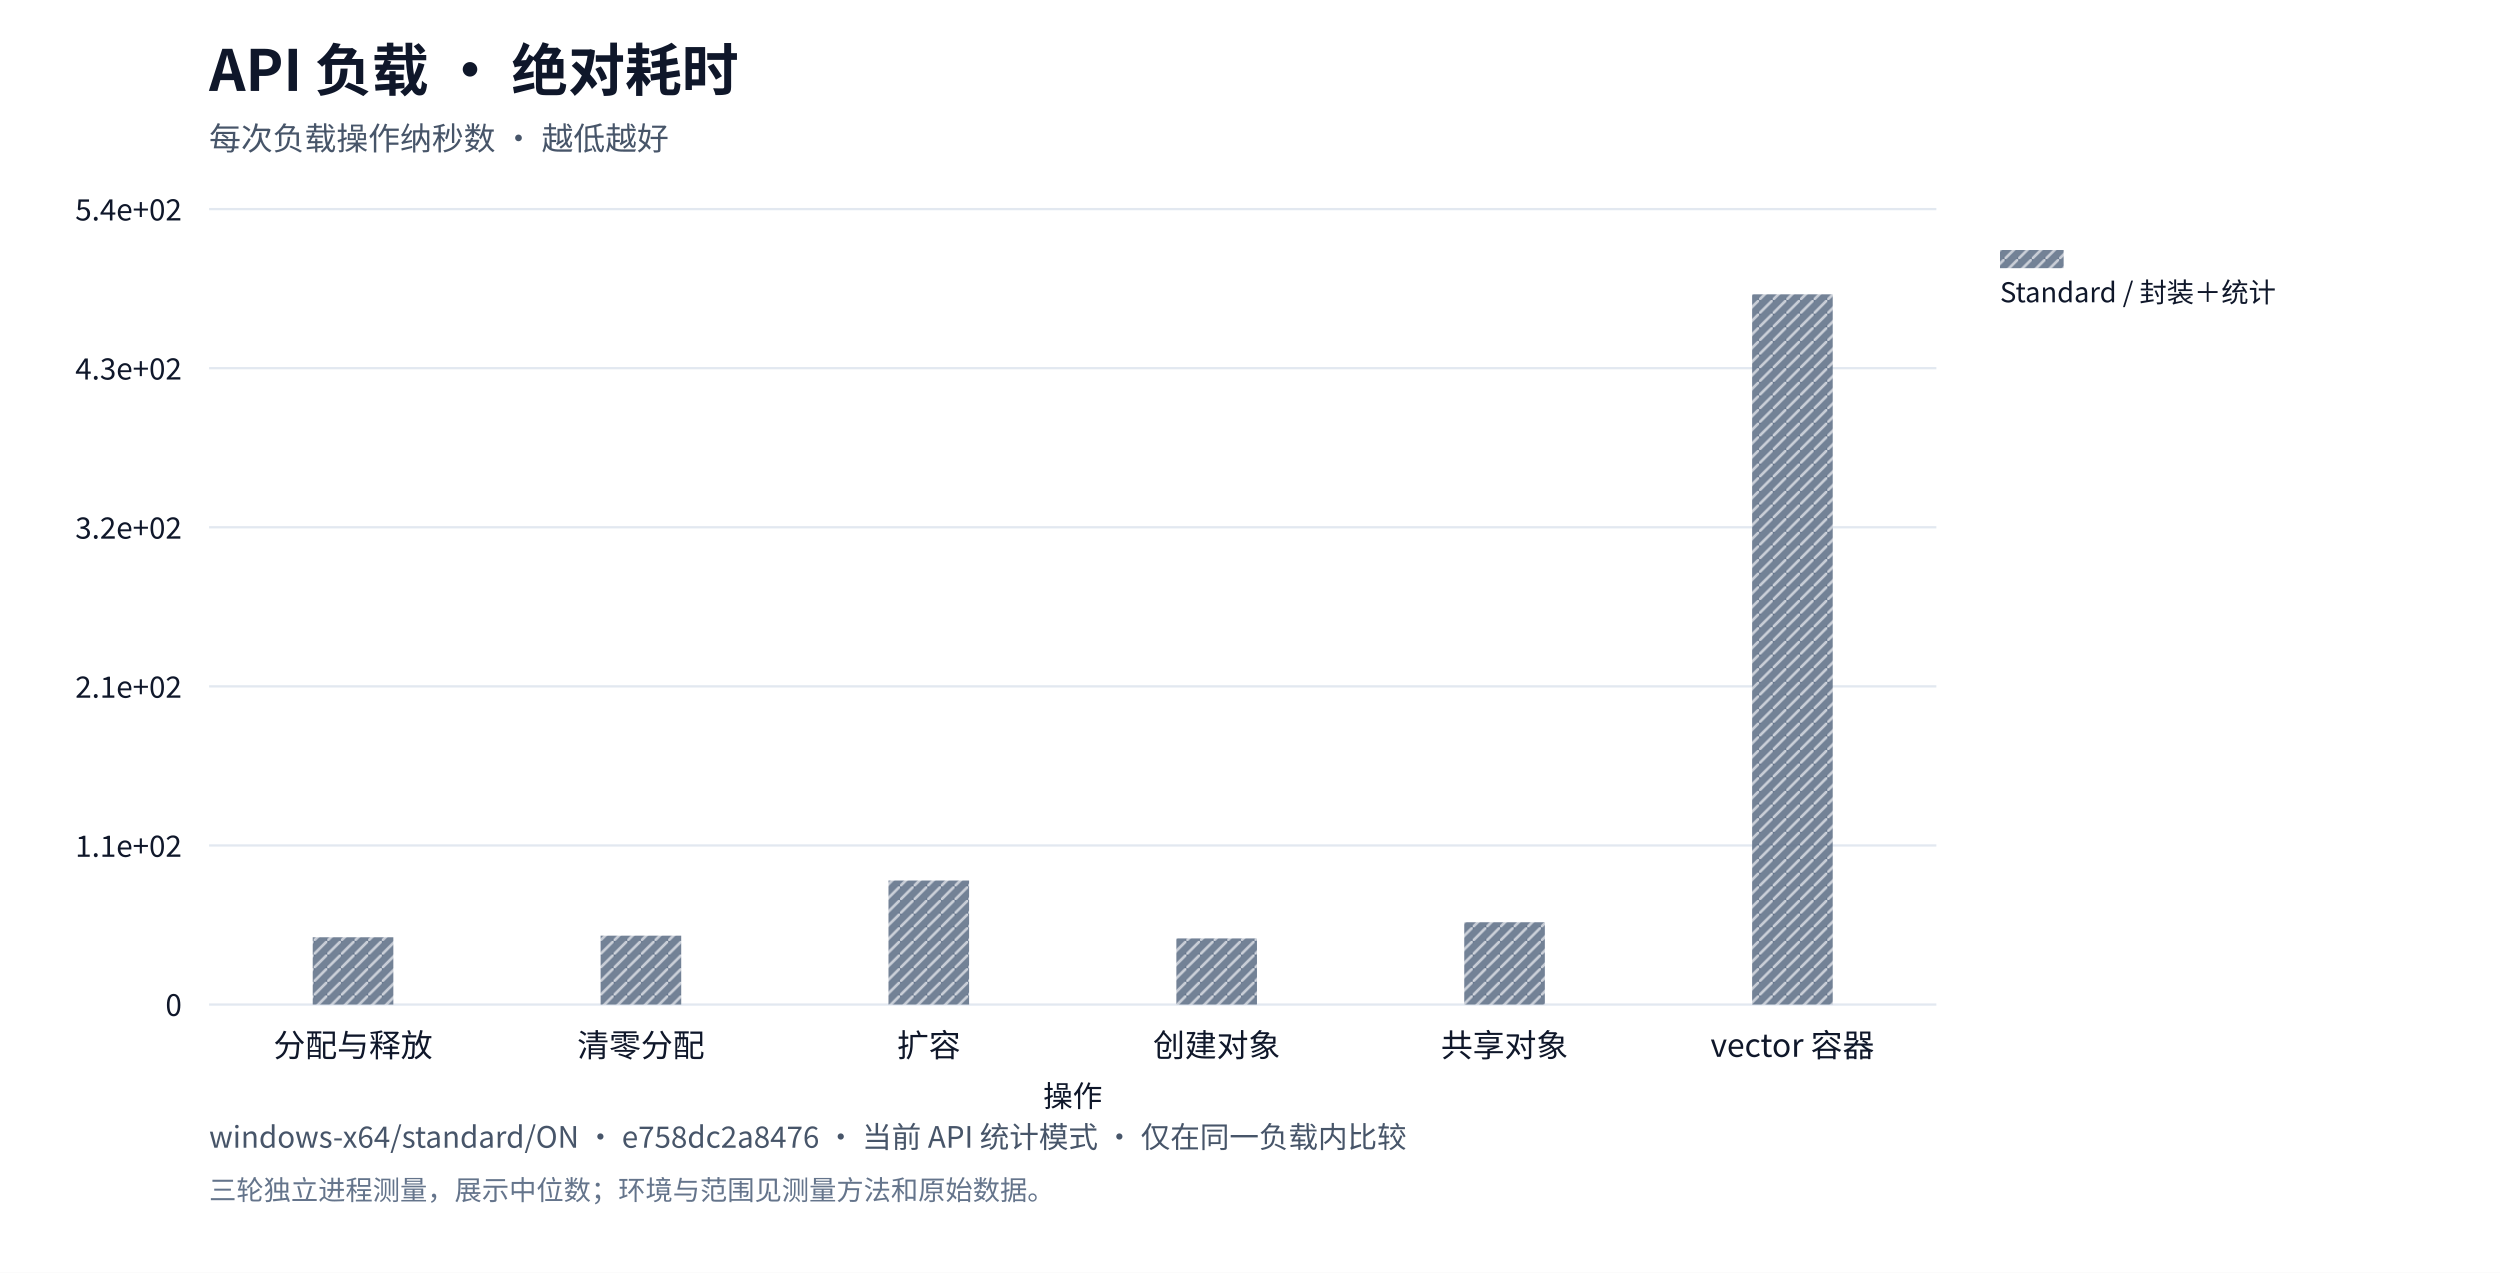
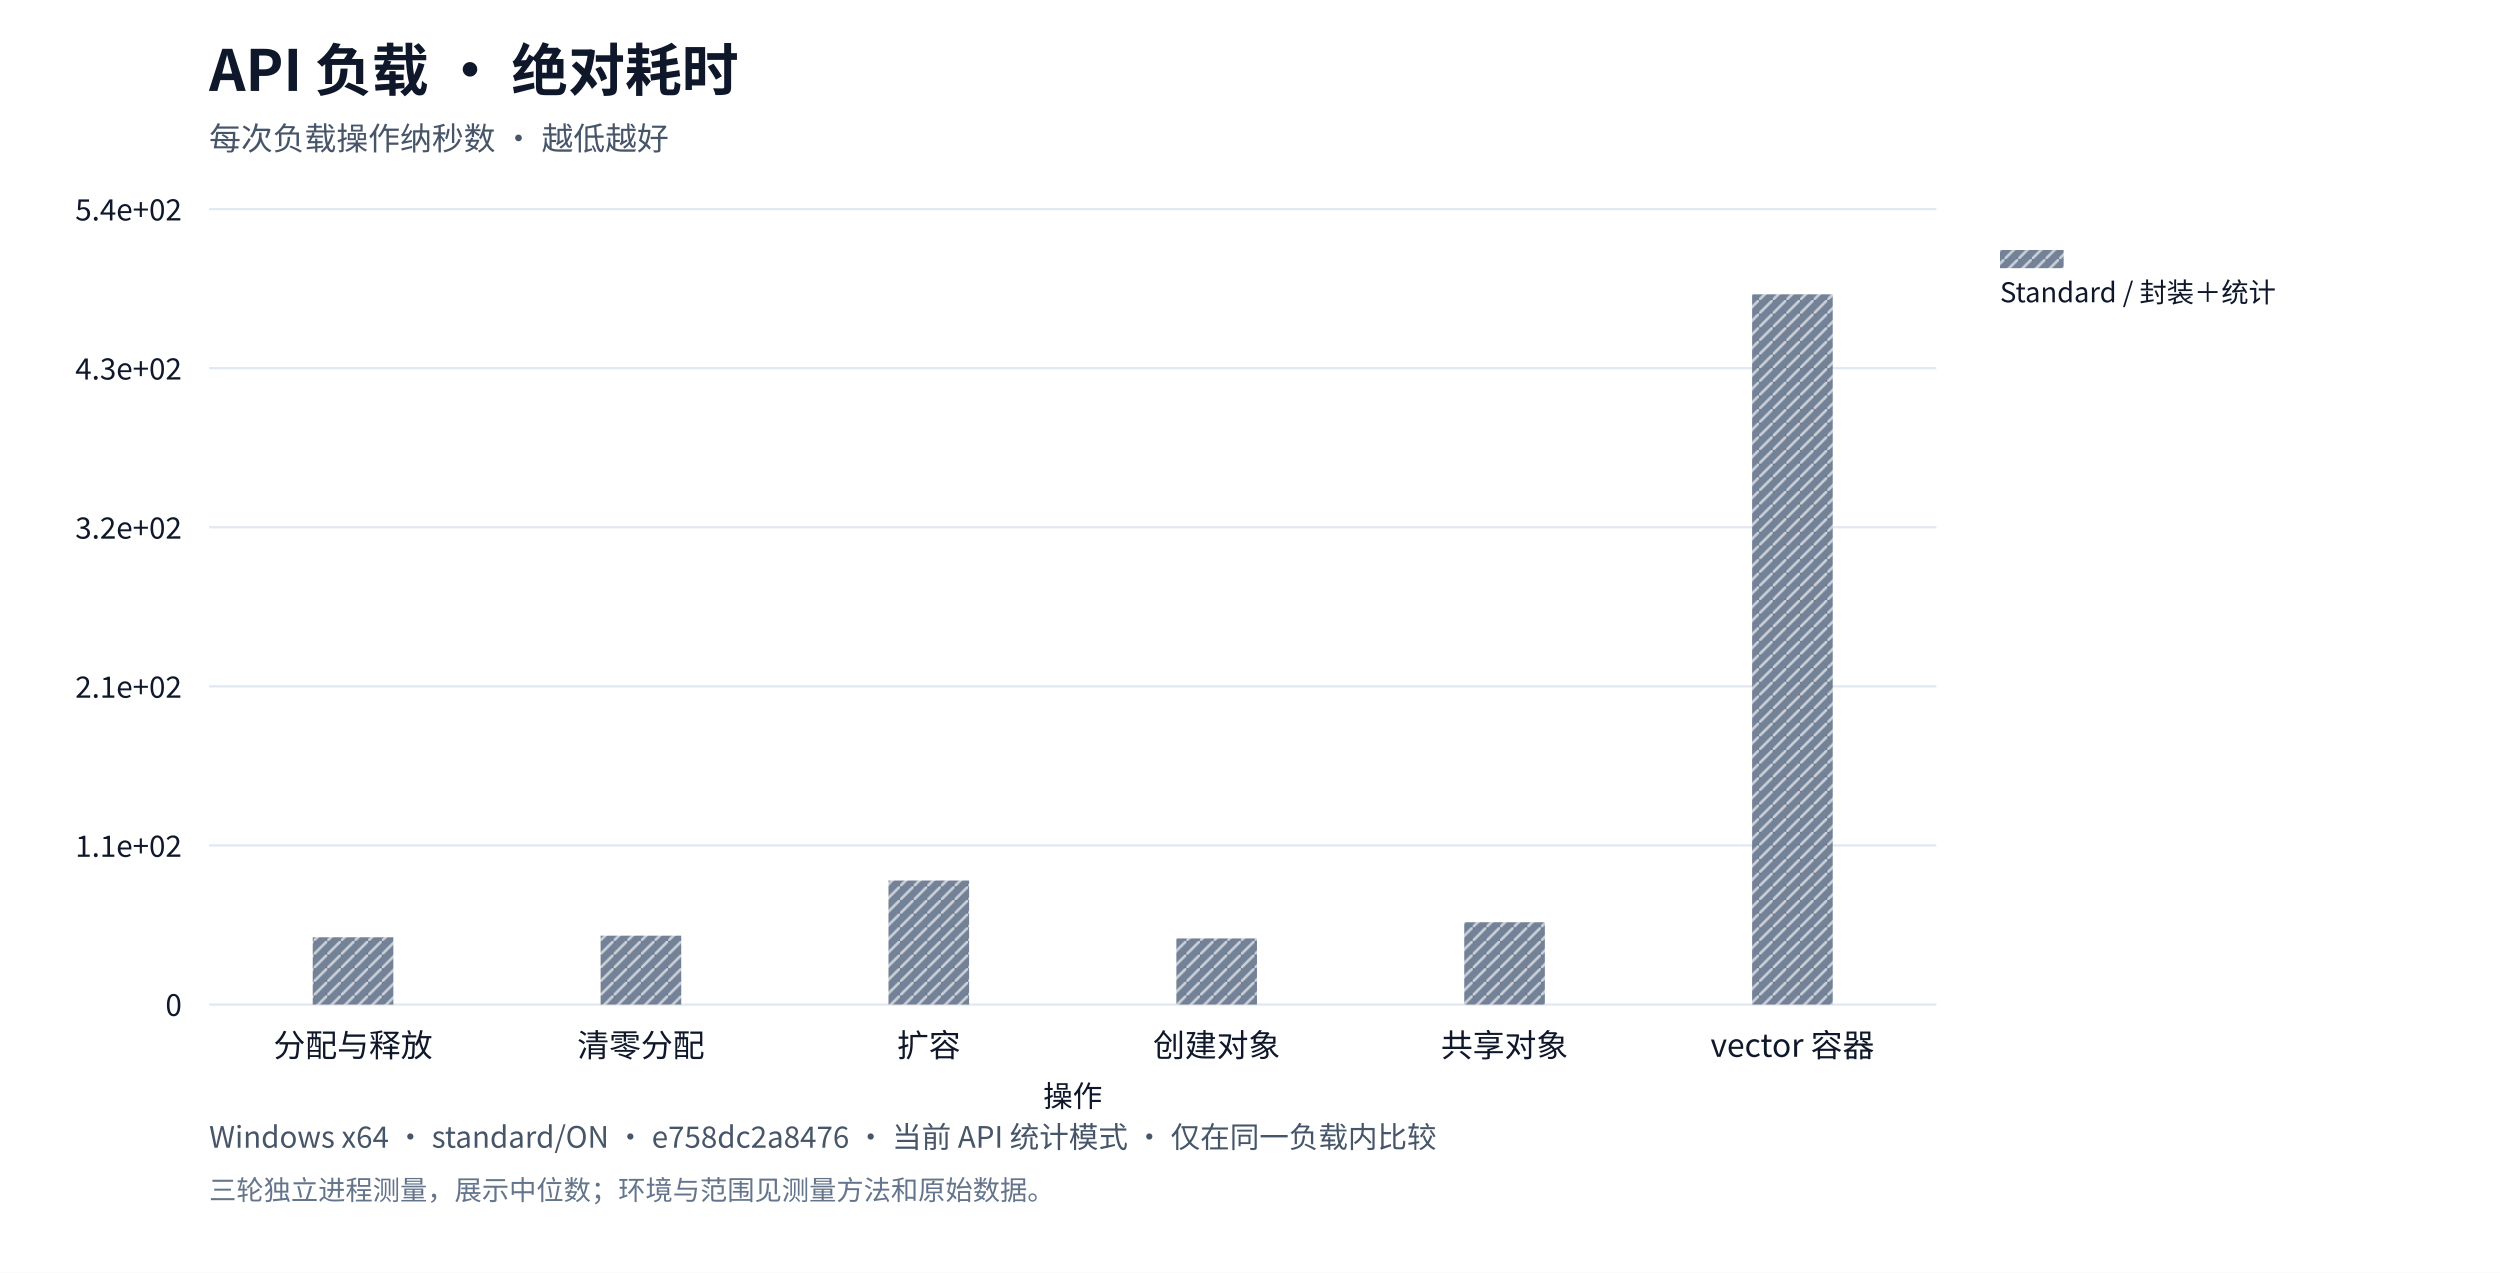
<svg xmlns="http://www.w3.org/2000/svg" xml:lang="zh-CN" viewBox="0 0 1100 560" role="img">
  <rect width="1100" height="560" fill="#ffffff" />
  <g font-family="system-ui,Segoe UI,Microsoft YaHei,PingFang SC,Noto Sans CJK SC,sans-serif" fill="#0f172a">
    <text x="92" y="40" font-size="25" font-weight="650">API 负载 · 绝对耗时</text>
    <text x="92" y="66" font-size="14" fill="#475569">每次负载操作纳秒数 · 越低越好</text>
    <defs>
      <pattern id="standard-basic" width="6" height="6" patternUnits="userSpaceOnUse">
        <rect width="6" height="6" fill="#64748b" />
        <path d="M0,6L6,0" stroke="#ffffff" stroke-opacity="0.6" stroke-width="1.2" />
      </pattern>
      <pattern id="mimalloc-basic" width="6" height="6" patternUnits="userSpaceOnUse">
        <rect width="6" height="6" fill="#0284c7" />
        <path d="M0,6L6,0" stroke="#ffffff" stroke-opacity="0.6" stroke-width="1.2" />
      </pattern>
      <pattern id="jemalloc-basic" width="6" height="6" patternUnits="userSpaceOnUse">
        <rect width="6" height="6" fill="#d97706" />
        <path d="M0,6L6,0" stroke="#ffffff" stroke-opacity="0.6" stroke-width="1.2" />
      </pattern>
    </defs>
    <path d="M92,442.0h760" stroke="#e2e8f0" />
    <text x="80" y="447.0" text-anchor="end" font-size="13">0</text>
    <path d="M92,372.0h760" stroke="#e2e8f0" />
    <text x="80" y="377.0" text-anchor="end" font-size="13">1.1e+02</text>
    <path d="M92,302.0h760" stroke="#e2e8f0" />
    <text x="80" y="307.0" text-anchor="end" font-size="13">2.1e+02</text>
    <path d="M92,232.0h760" stroke="#e2e8f0" />
    <text x="80" y="237.0" text-anchor="end" font-size="13">3.2e+02</text>
    <path d="M92,162.0h760" stroke="#e2e8f0" />
    <text x="80" y="167.0" text-anchor="end" font-size="13">4.3e+02</text>
    <path d="M92,92.0h760" stroke="#e2e8f0" />
    <text x="80" y="97.0" text-anchor="end" font-size="13">5.4e+02</text>
    <text x="155.333" y="465" text-anchor="middle" font-size="14">分配与释放</text>
    <text x="282.0" y="465" text-anchor="middle" font-size="14">清零分配</text>
    <text x="408.667" y="465" text-anchor="middle" font-size="14">扩容</text>
    <text x="535.333" y="465" text-anchor="middle" font-size="14">创建对象</text>
    <text x="662.0" y="465" text-anchor="middle" font-size="14">共享对象</text>
    <text x="788.667" y="465" text-anchor="middle" font-size="14">vector 容器</text>
    <rect data-path="basic" x="137.6" y="412.397" width="35.467" height="29.603" fill="url(#standard-basic)" opacity="0.9" />
    <rect data-path="basic" x="264.267" y="411.696" width="35.467" height="30.304" fill="url(#standard-basic)" opacity="0.9" />
    <rect data-path="basic" x="390.933" y="387.43" width="35.467" height="54.57" fill="url(#standard-basic)" opacity="0.9" />
    <rect data-path="basic" x="517.6" y="412.906" width="35.467" height="29.094" fill="url(#standard-basic)" opacity="0.9" />
    <rect data-path="basic" x="644.267" y="405.784" width="35.467" height="36.216" fill="url(#standard-basic)" opacity="0.9" />
    <rect data-path="basic" x="770.933" y="129.5" width="35.467" height="312.5" fill="url(#standard-basic)" opacity="0.9" />
    <rect data-path="basic" x="880" y="110" width="28" height="8" fill="url(#standard-basic)" opacity="0.9" />
    <text x="880" y="133" font-size="12">Standard / 封装＋统计</text>
    <text x="472" y="487" text-anchor="middle" font-size="13">操作</text>
-     <text x="92" y="505" font-size="13" fill="#475569">windows-x64/standard/ON · e758dc2a8476 · 当前 API 统计模式 · 仅在同一负载内比较</text>
+     <text x="92" y="505" font-size="13" fill="#475569">Windows x64 · standard/ON · e758dc2a8476 · 当前 API 统计模式 · 仅在同一负载内比较</text>
    <text x="92" y="528" font-size="12" fill="#64748b">三轮独立进程测量，展示中位数；环境与范围见测量方法和原始数据。</text>
  </g>
</svg>
